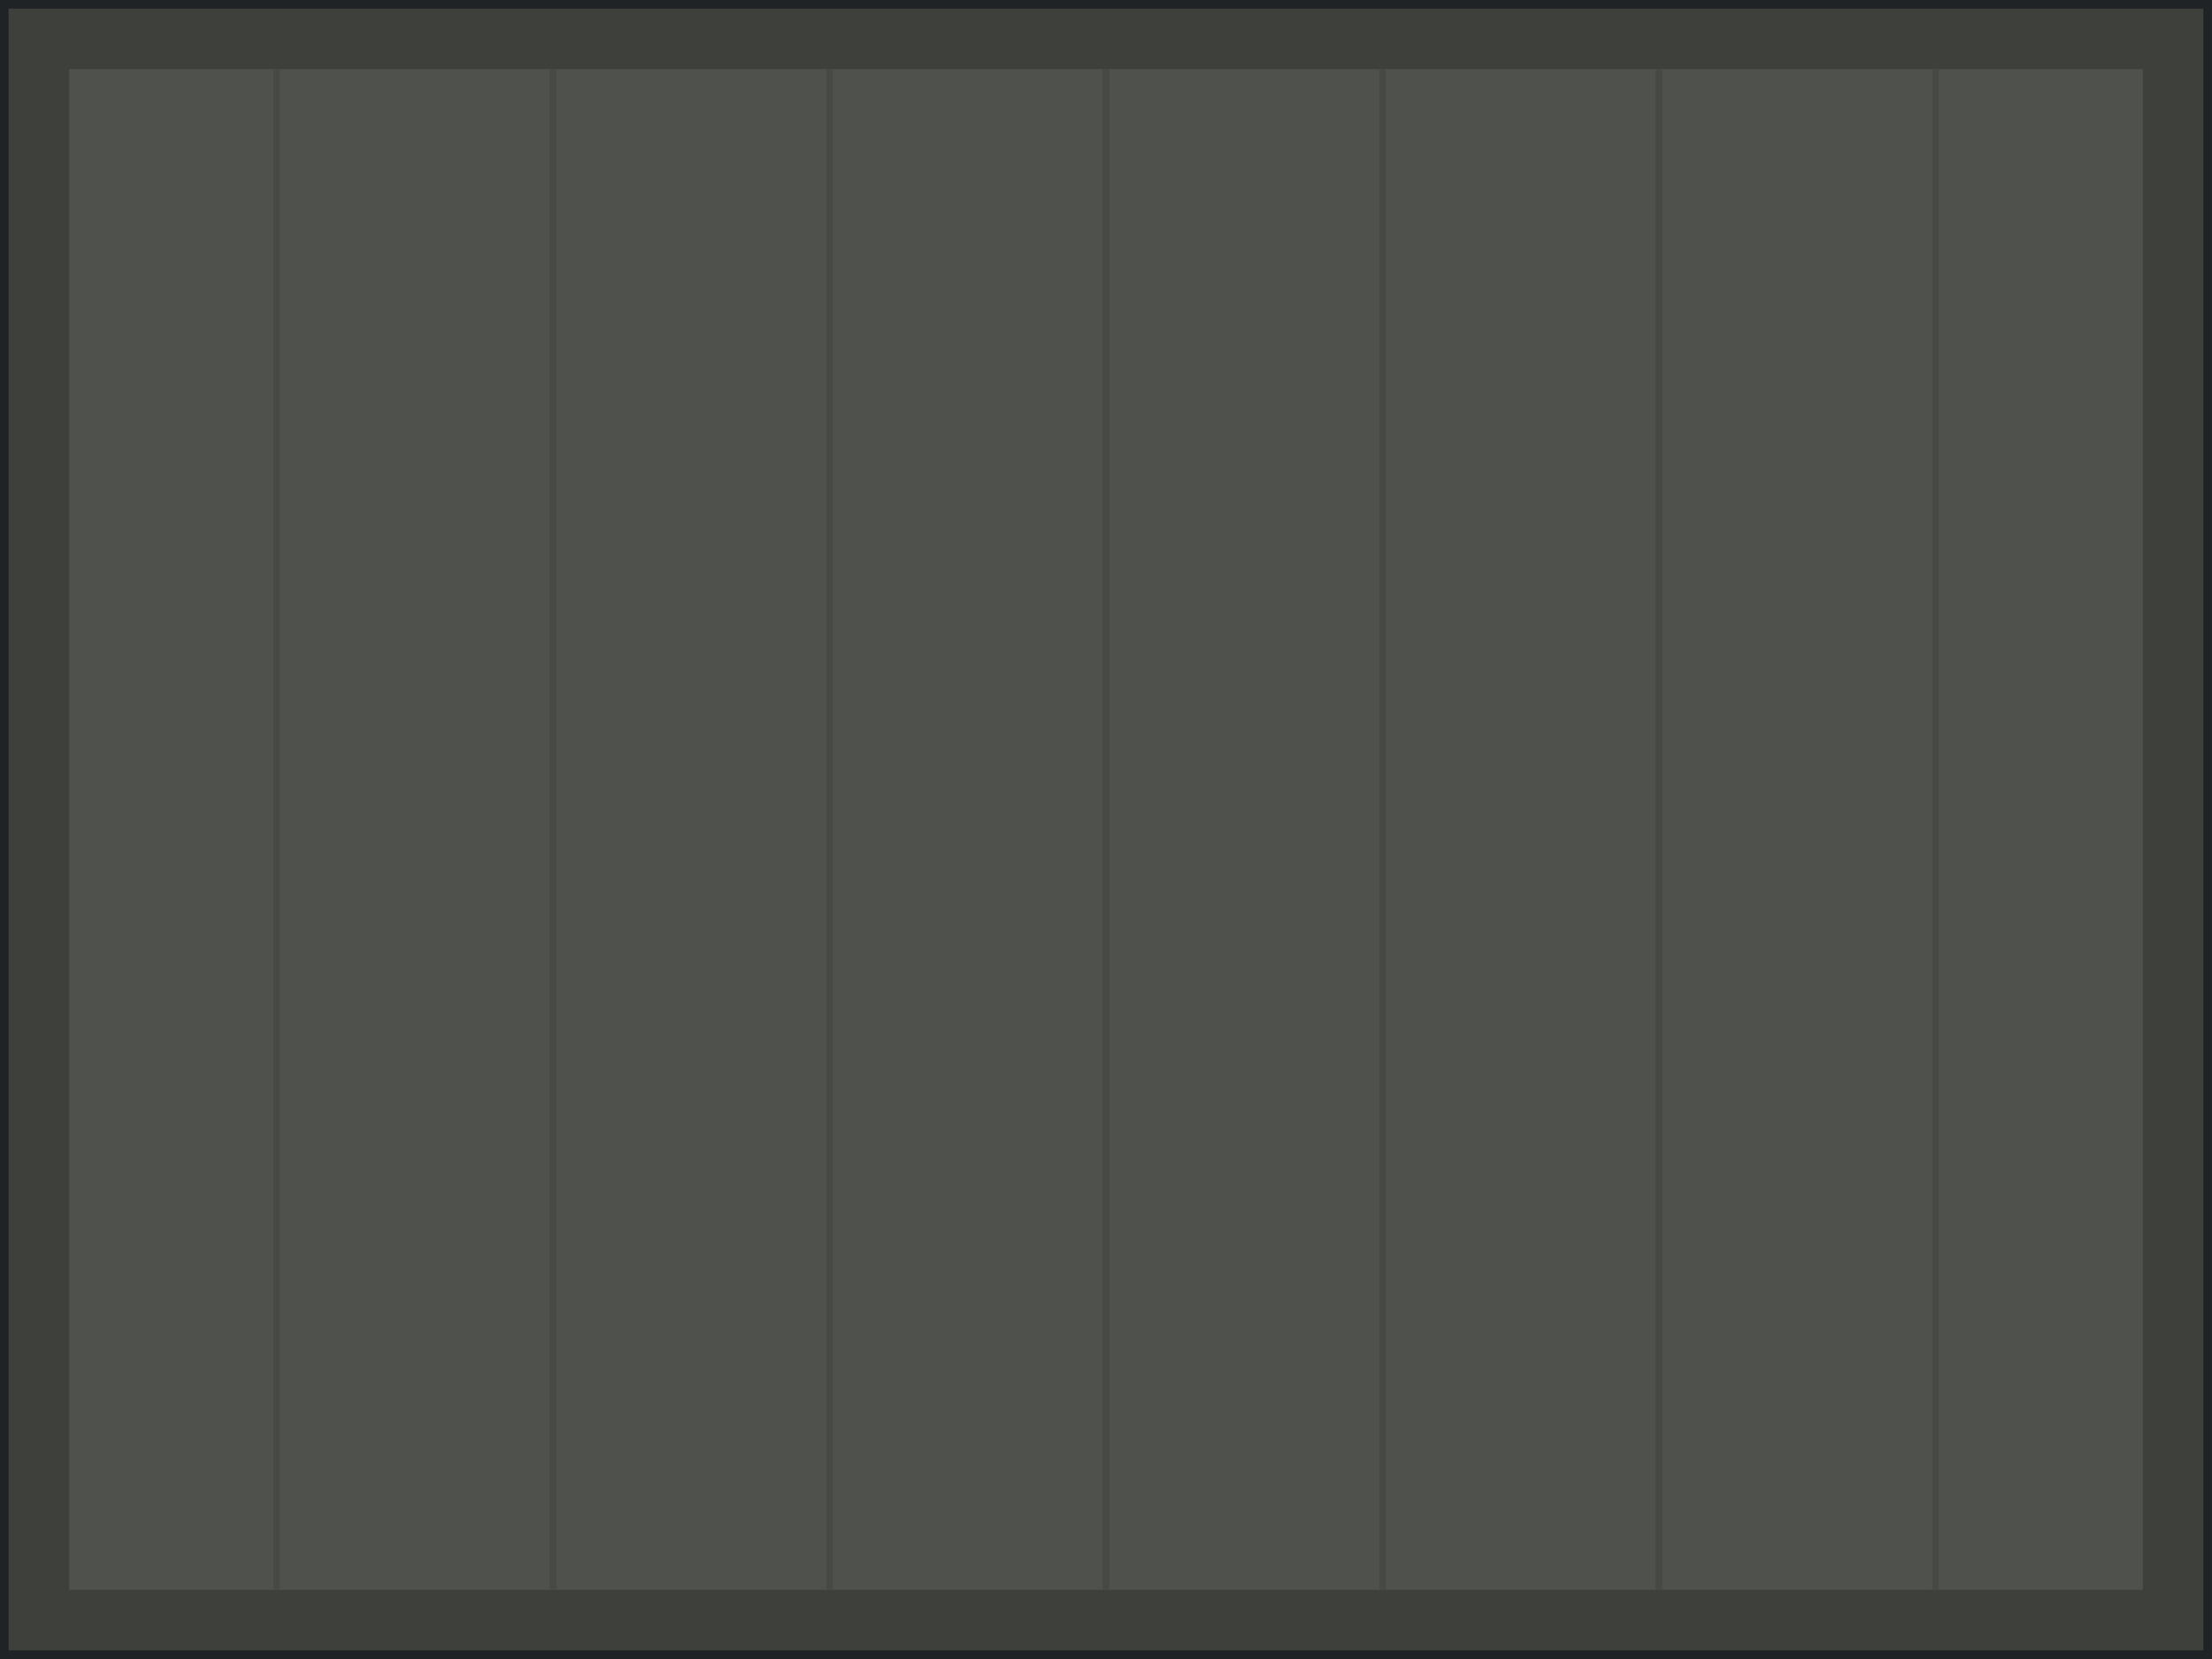
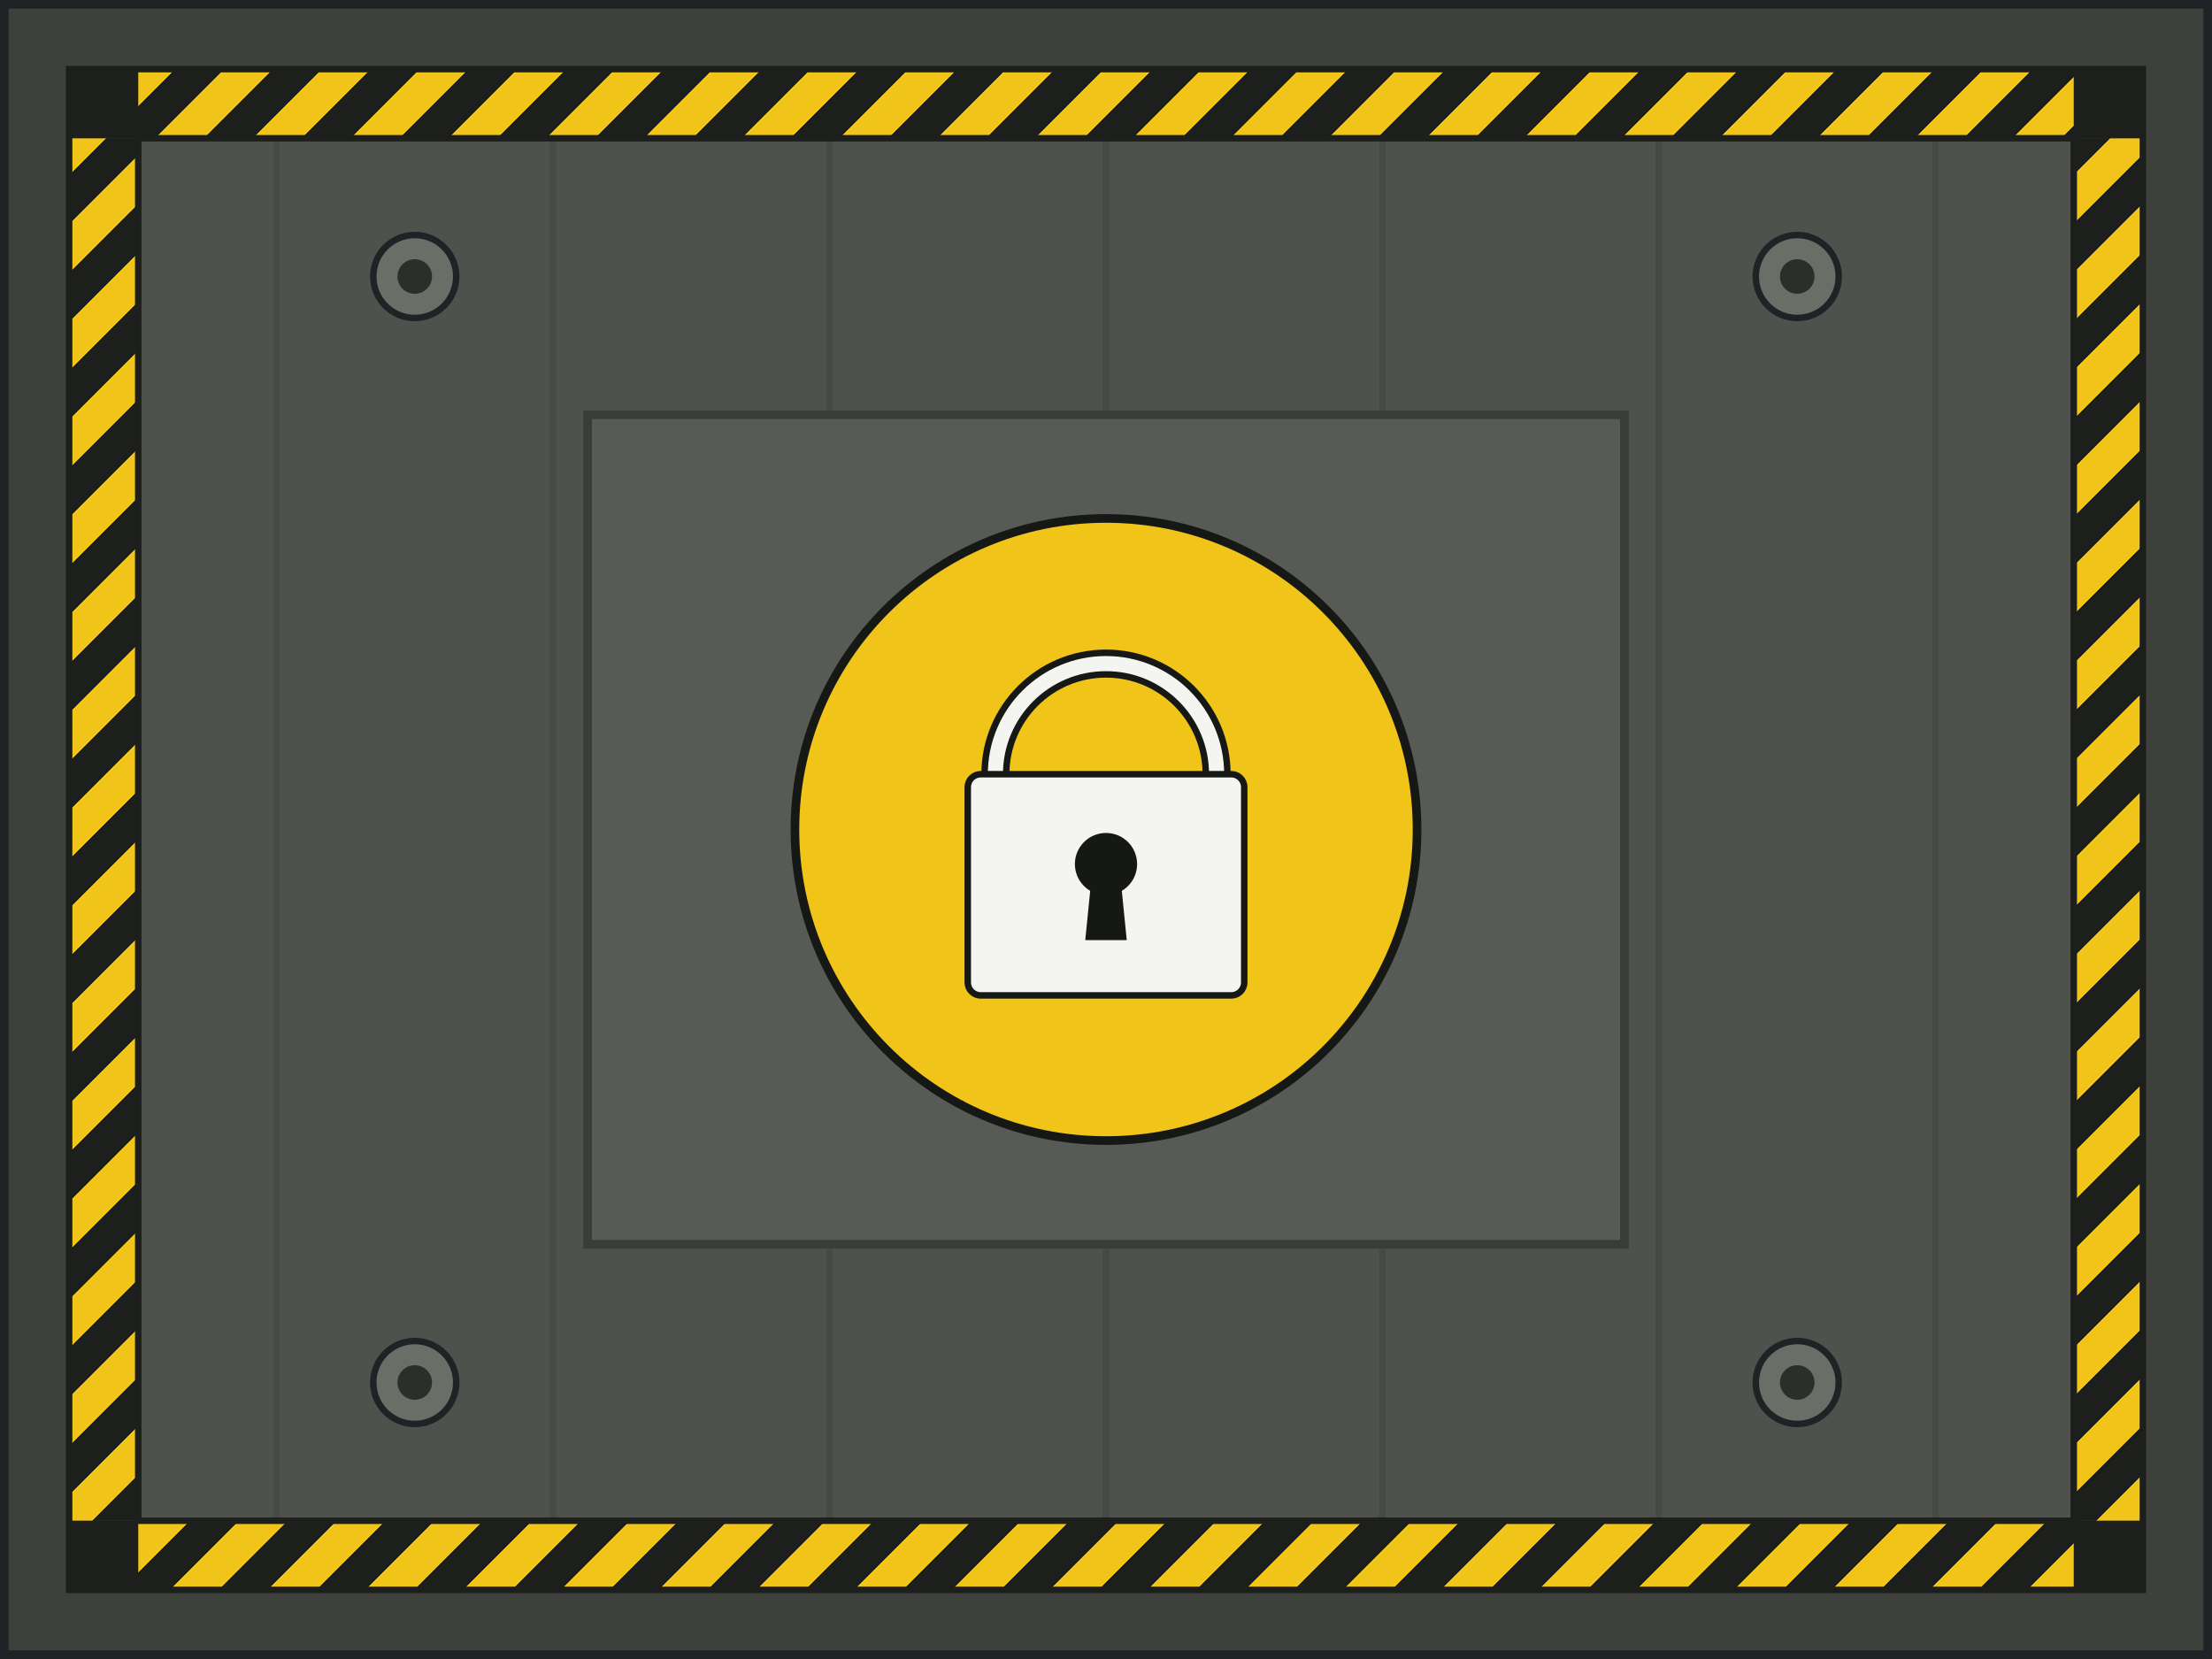
<svg xmlns="http://www.w3.org/2000/svg" width="1024" height="768" viewBox="0 0 1024 768">
  <rect x="0" y="0" width="1024" height="768" fill="#1f2326" />
  <rect x="4" y="4" width="1016" height="760" fill="#3e403b" />
  <rect x="32" y="32" width="960" height="704" fill="#4f524c" />
  <path d="M128 32V736M256 32V736M384 32V736M512 32V736M640 32V736M768 32V736M896 32V736" stroke="#474a44" stroke-width="3" fill="none" />
+   <defs>
+     <pattern id="arsenal-roof-hazard-n" patternUnits="userSpaceOnUse" width="32" height="32" patternTransform="rotate(45)">
+       <rect width="32" height="32" fill="#1d1f1c" />
+       <rect width="16" height="32" fill="#f0c419" />
+     </pattern>
+   </defs>
+   <rect x="32" y="32" width="960" height="32" fill="url(#arsenal-roof-hazard-n)" />
+   <defs>
+     <pattern id="arsenal-roof-hazard-s" patternUnits="userSpaceOnUse" width="32" height="32" patternTransform="rotate(45)">
+       <rect width="32" height="32" fill="#1d1f1c" />
+       <rect width="16" height="32" fill="#f0c419" />
+     </pattern>
+   </defs>
+   <rect x="32" y="704" width="960" height="32" fill="url(#arsenal-roof-hazard-s)" />
+   <defs>
+     <pattern id="arsenal-roof-hazard-w" patternUnits="userSpaceOnUse" width="32" height="32" patternTransform="rotate(45)">
+       <rect width="32" height="32" fill="#1d1f1c" />
+       <rect width="16" height="32" fill="#f0c419" />
+     </pattern>
+   </defs>
+   <rect x="32" y="64" width="32" height="640" fill="url(#arsenal-roof-hazard-w)" />
+   <defs>
+     <pattern id="arsenal-roof-hazard-e" patternUnits="userSpaceOnUse" width="32" height="32" patternTransform="rotate(45)">
+       <rect width="32" height="32" fill="#1d1f1c" />
+       <rect width="16" height="32" fill="#f0c419" />
+     </pattern>
+   </defs>
+   <rect x="960" y="64" width="32" height="640" fill="url(#arsenal-roof-hazard-e)" />
+   <rect x="32" y="704" width="32" height="32" fill="#1d1f1c" />
+   <rect x="960" y="704" width="32" height="32" fill="#1d1f1c" />
+   <rect x="32" y="32" width="32" height="32" fill="#1d1f1c" />
+   <rect x="960" y="32" width="32" height="32" fill="#1d1f1c" />
+   <path d="M32 32H992V736H32ZM64 64H960V704H64Z" fill-rule="evenodd" fill="none" stroke="#1d1f1c" stroke-width="3" />
+   <rect x="272" y="192" width="480" height="384" fill="#585b55" stroke="#3a3c37" stroke-width="4" />
+   <circle cx="512" cy="384" r="144" fill="#f0c419" stroke="#161816" stroke-width="4" />
+   <path d="M460.8 377.6V358.4A51.2 51.2 0 0 1 563.2 358.4V377.6" fill="none" stroke="#161816" stroke-width="13" />
+   <path d="M460.8 377.6V358.4A51.2 51.2 0 0 1 563.2 358.4V377.6" fill="none" stroke="#f4f4f0" stroke-width="7" />
+   <rect x="448" y="358.4" width="128" height="102.4" rx="6" fill="#f4f4f0" stroke="#161816" stroke-width="3" />
+   <circle cx="512" cy="400" r="14.4" fill="#161816" />
+   <polygon points="505.6,403.2 518.4,403.2 521.6,435.2 502.4,435.2" fill="#161816" />
+   <circle cx="192" cy="128" r="19.2" fill="#6b6e67" stroke="#1f2326" stroke-width="3" />
+   <circle cx="192" cy="128" r="8" fill="#2c2e2a" />
+   <circle cx="832" cy="128" r="19.2" fill="#6b6e67" stroke="#1f2326" stroke-width="3" />
+   <circle cx="832" cy="128" r="8" fill="#2c2e2a" />
+   <circle cx="192" cy="640" r="19.2" fill="#6b6e67" stroke="#1f2326" stroke-width="3" />
+   <circle cx="192" cy="640" r="8" fill="#2c2e2a" />
+   <circle cx="832" cy="640" r="19.2" fill="#6b6e67" stroke="#1f2326" stroke-width="3" />
+   <circle cx="832" cy="640" r="8" fill="#2c2e2a" />
</svg>
